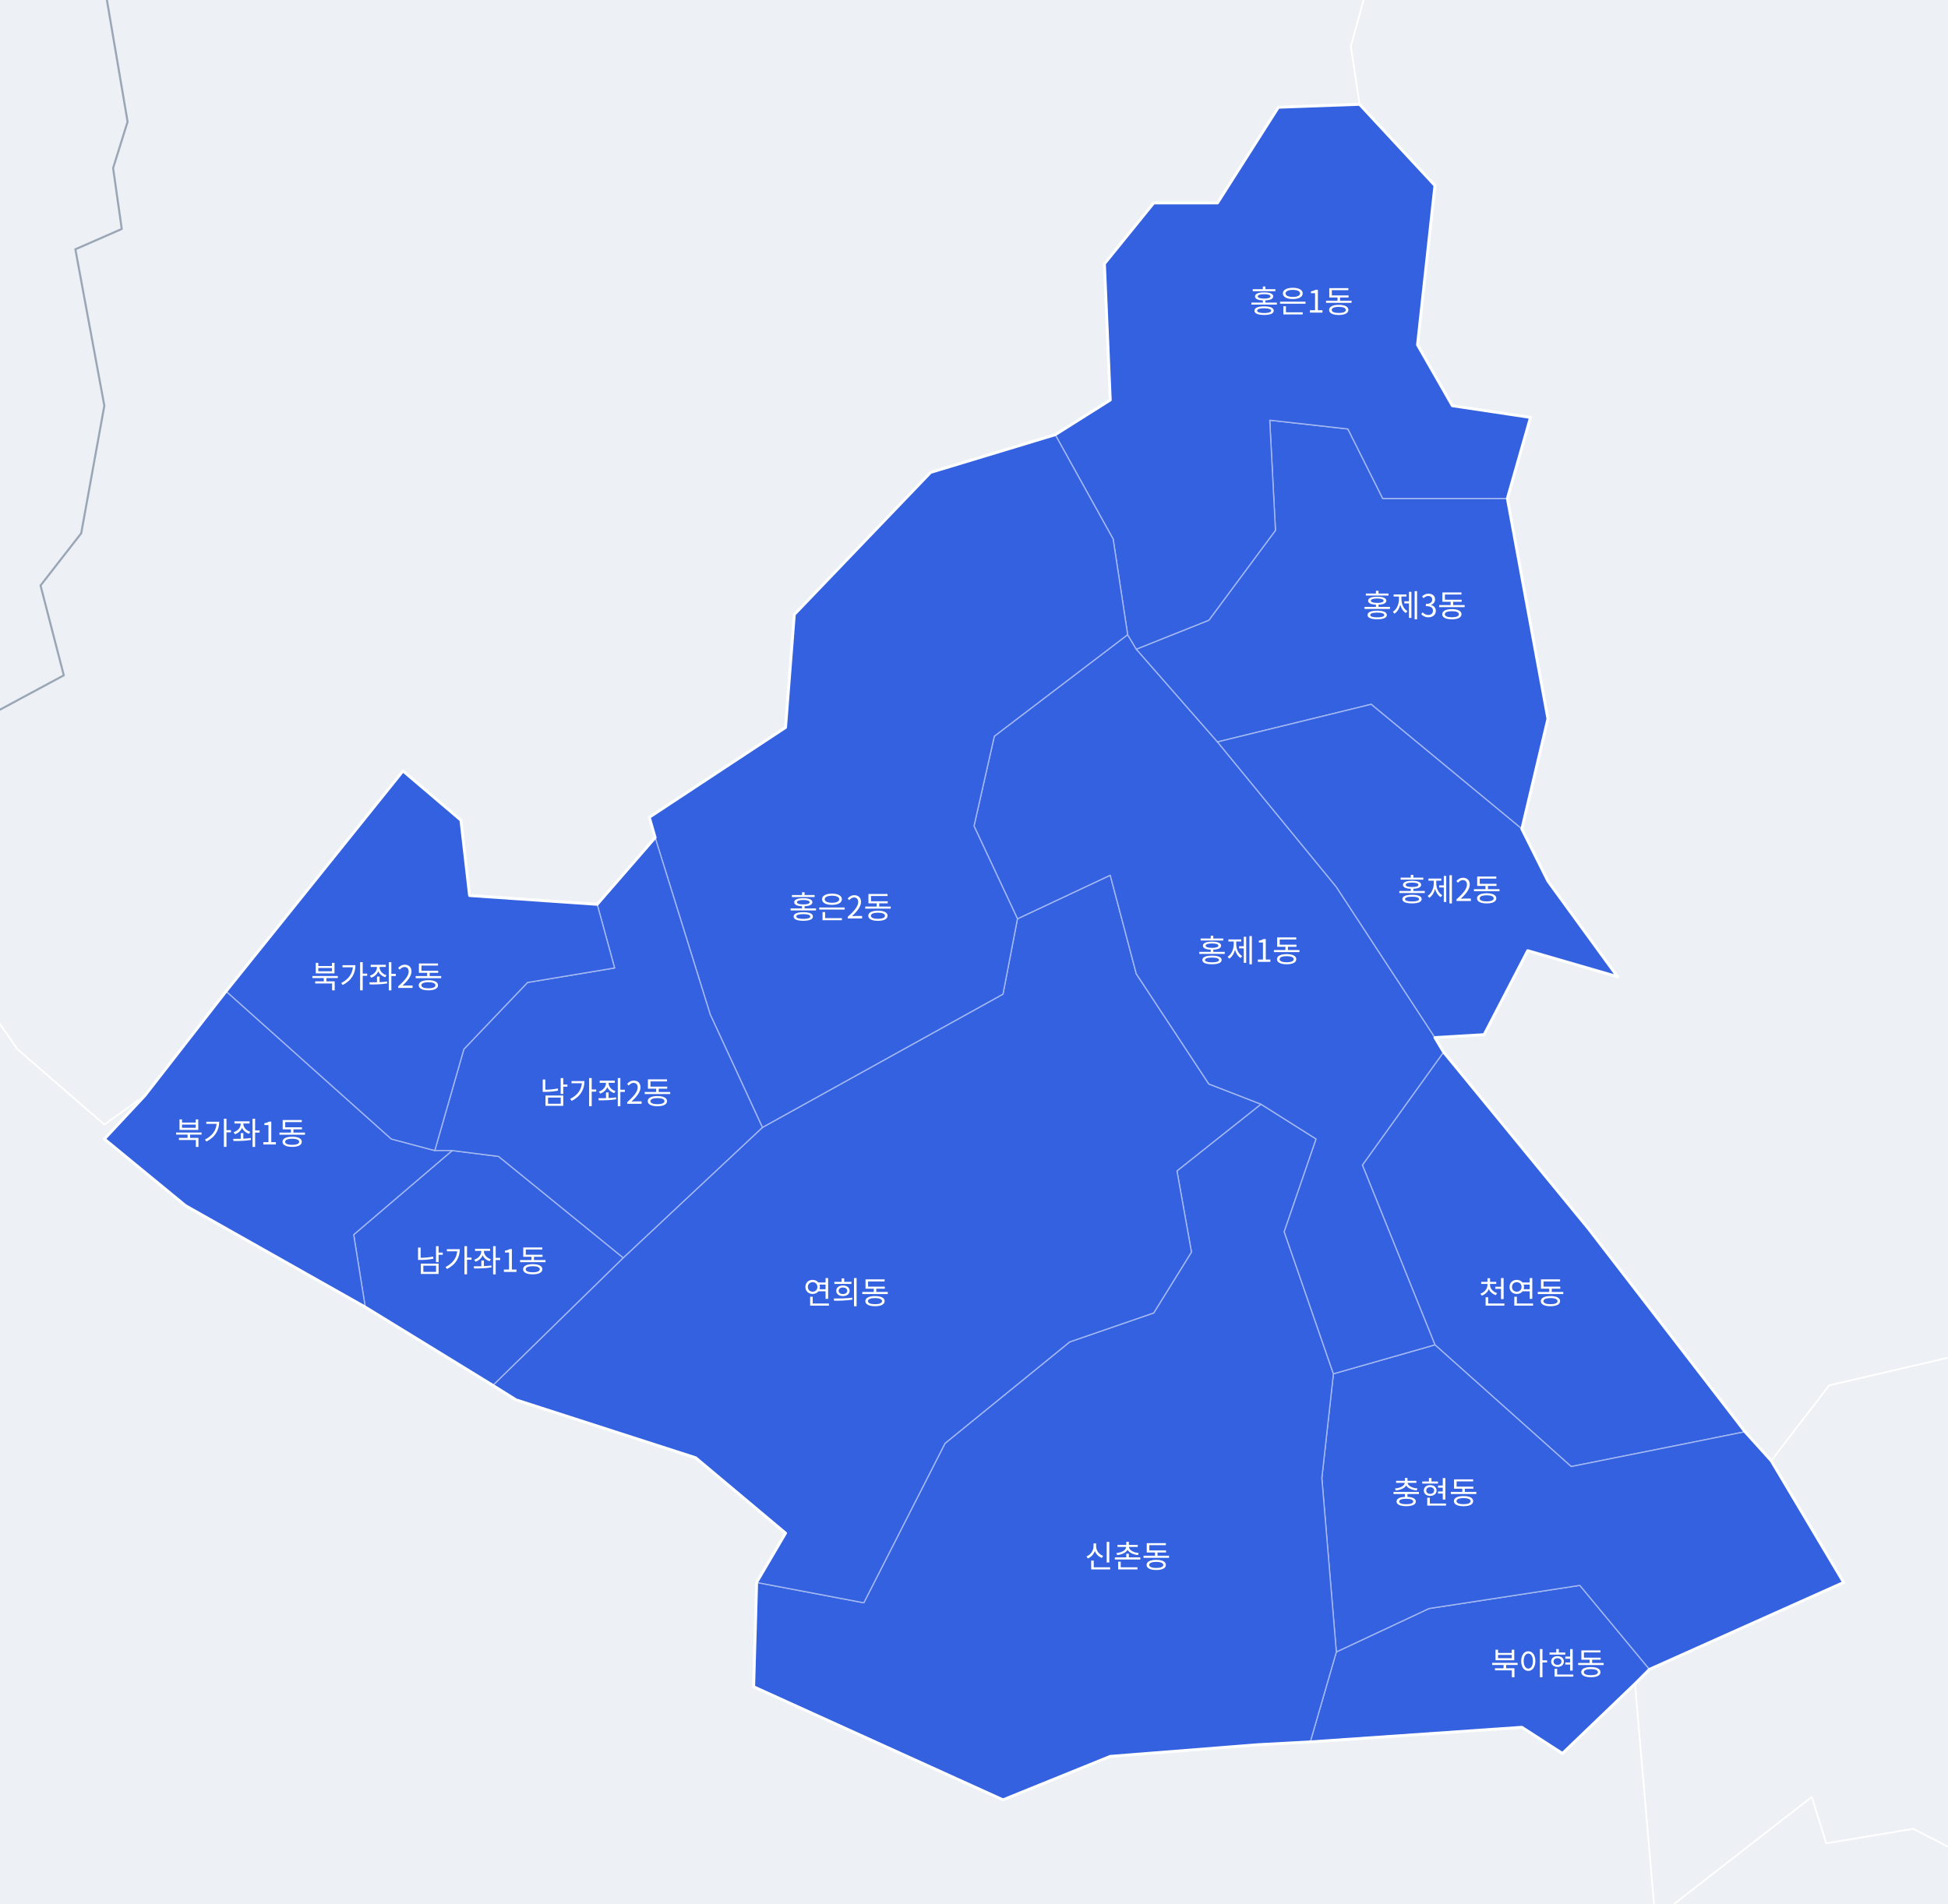
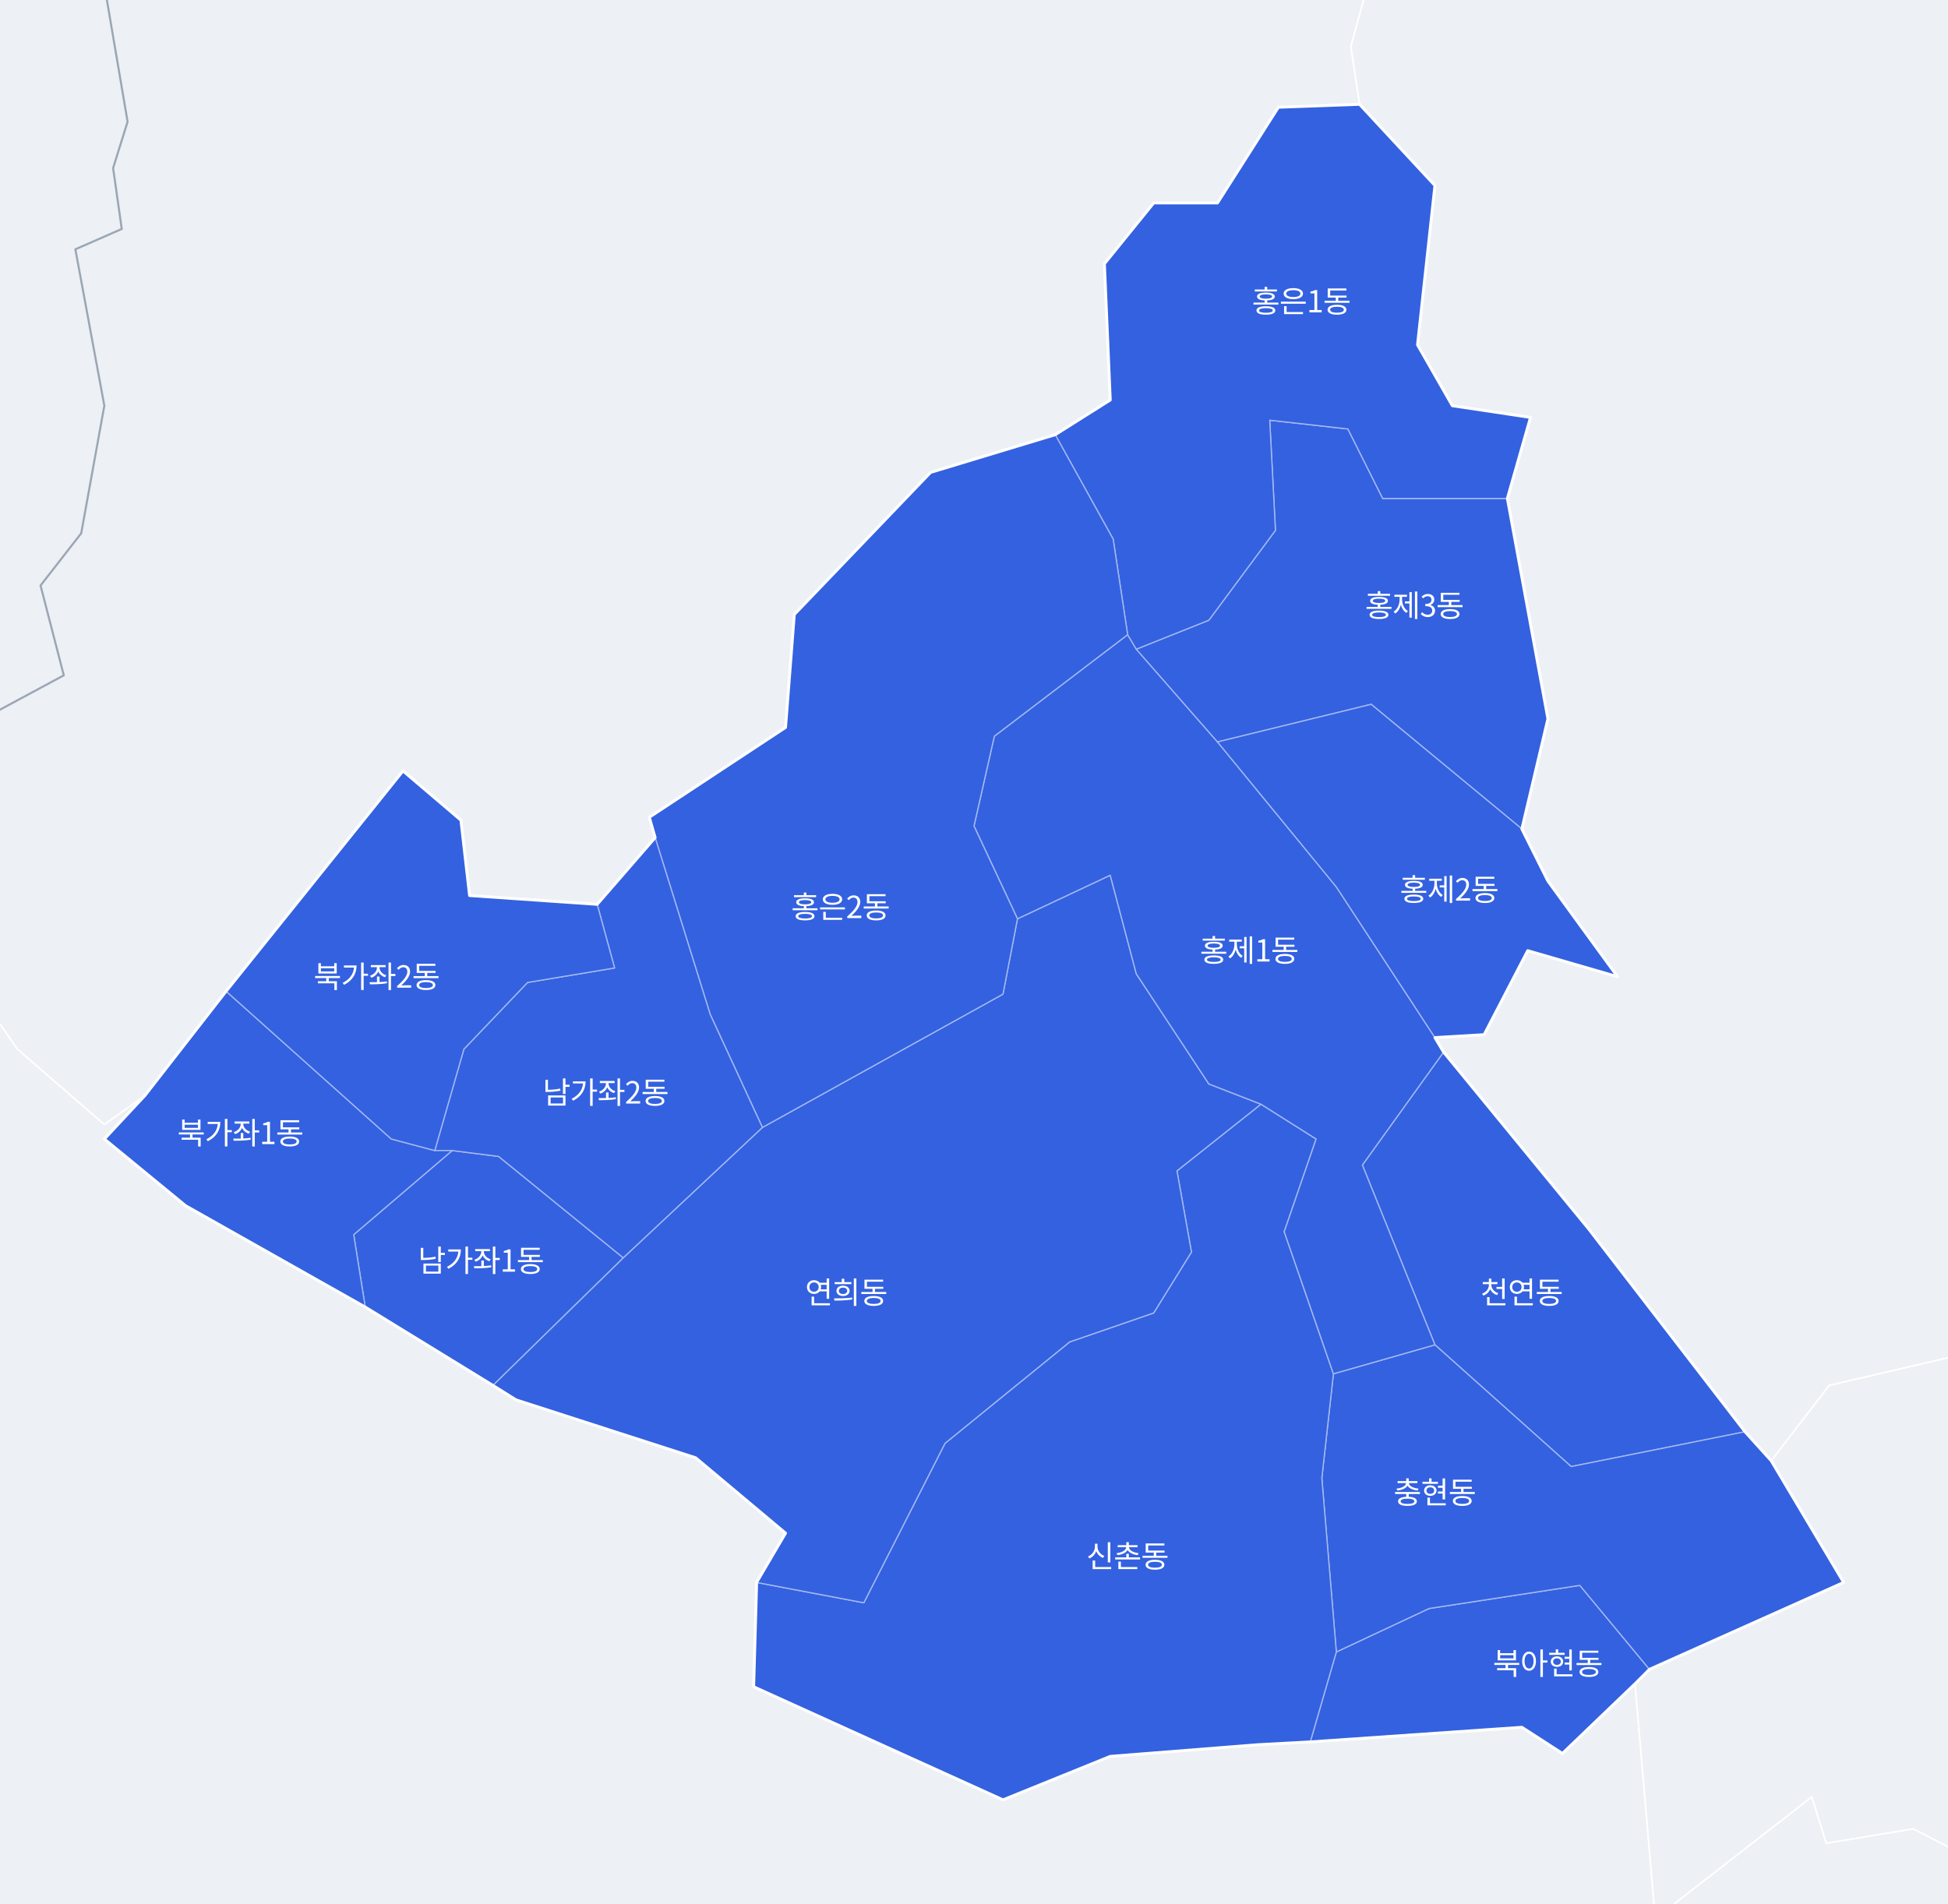
- <svg xmlns="http://www.w3.org/2000/svg" width="1600" height="1564" viewBox="0 0 1600 1564" font-family="'Malgun Gothic','맑은 고딕','Apple SD Gothic Neo','Noto Sans KR','Noto Sans CJK KR',sans-serif">
+ <svg xmlns="http://www.w3.org/2000/svg" width="1600" height="1564" viewBox="0 0 1600 1564" font-family="Pretendard,'Pretendard Variable','Apple SD Gothic Neo','Malgun Gothic','맑은 고딕','Noto Sans KR','Noto Sans CJK KR',sans-serif">
  <g id="배경">
    <path d="M1185.7 864.3L1178.6 852.4 1219 850 1254.8 781 1328.6 802.4 1271.4 723.8 1250 681 1271.4 590.5 1238.1 409.5 1257.1 342.9 1192.9 333.3 1164.3 283.3 1178.6 152.4 1116.7 85.7 1109.5 38.1 1120 0 1600 0 1600 1115.4 1502.4 1138.1 1454.8 1200 1433.3 1176.2 1304.8 1009.5Z" fill="#EDF0F4" fill-rule="evenodd" />
    <path d="M1600 1517.1L1571.4 1502.4 1500 1514.3 1488.1 1476.2 1375.2 1564 1358.5 1564 1342.9 1383.3 1354.8 1371.4 1514.3 1300 1454.8 1200 1502.4 1138.1 1600 1115.4Z" fill="#EDF0F4" fill-rule="evenodd" />
    <path d="M1600 1564L1375.2 1564 1488.1 1476.2 1500 1514.3 1571.4 1502.4 1600 1517.1Z" fill="#EDF0F4" fill-rule="evenodd" />
    <path d="M119 900L85.7 923.8 14.3 861.9 0 841.3 0 583 52.4 554.8 33.3 481 66.7 438.1 85.7 333.3 61.9 204.8 100 188.1 92.9 138.1 104.8 100 87.8 0 1120 0 1109.5 38.1 1116.7 85.7 1050 88.1 1000 166.7 947.6 166.7 907.1 216.7 911.9 328.6 866.7 357.1 764.3 388.1 652.4 504.8 645.2 597.6 533.3 671.4 538.1 688.1 490.5 742.9 385.7 735.7 378.6 673.8 331 633.3 185.7 814.3Z" fill="#EDF0F4" fill-rule="evenodd" />
    <path d="M0 1564L0 841.3 14.3 861.9 85.7 923.8 119 900 85.7 935.7 152.4 990.5 300 1073.8 404.8 1138.1 423.8 1150 571.4 1197.6 645.2 1259.5 621.4 1300 621.4 1302.4 619 1385.7 823.8 1478.6 911.9 1442.9 1033.3 1433.3 1076.2 1431 1250 1419 1283.3 1440.5 1342.9 1383.3 1358.5 1564Z" fill="#EDF0F4" fill-rule="evenodd" />
    <path d="M0 0L87.8 0 104.8 100 92.9 138.1 100 188.1 61.9 204.8 85.7 333.3 66.7 438.1 33.3 481 52.4 554.8 0 583Z" fill="#EDF0F4" fill-rule="evenodd" />
    <path d="M1600 1115.4L1502.4 1138.1 1454.8 1200 1433.3 1176.2 1304.8 1009.5 1185.7 864.3 1178.6 852.4 1219 850 1254.8 781 1328.6 802.4 1271.4 723.8 1250 681 1271.4 590.5 1238.1 409.5 1257.1 342.9 1192.9 333.3 1164.3 283.3 1178.6 152.4 1116.7 85.7 1109.5 38.1 1120 0" fill="none" stroke="#FFFFFF" stroke-width="1.2" stroke-linejoin="round" stroke-linecap="round" />
    <path d="M1600 1517.1L1571.4 1502.4 1500 1514.3 1488.1 1476.2 1375.2 1564M1358.5 1564L1342.9 1383.3 1354.8 1371.4 1514.3 1300 1454.8 1200 1502.4 1138.1 1600 1115.4" fill="none" stroke="#FFFFFF" stroke-width="1.2" stroke-linejoin="round" stroke-linecap="round" />
    <path d="M1375.2 1564L1488.1 1476.2 1500 1514.3 1571.4 1502.4 1600 1517.1" fill="none" stroke="#FFFFFF" stroke-width="1.2" stroke-linejoin="round" stroke-linecap="round" />
    <path d="M1120 0L1109.5 38.1 1116.7 85.7 1050 88.1 1000 166.7 947.6 166.7 907.1 216.7 911.9 328.6 866.7 357.1 764.3 388.1 652.4 504.8 645.2 597.6 533.3 671.4 538.1 688.1 490.5 742.9 385.7 735.7 378.6 673.8 331 633.3 185.7 814.3 119 900 85.7 923.8 14.3 861.9 0 841.3M0 583L52.4 554.8 33.3 481 66.7 438.1 85.7 333.3 61.9 204.8 100 188.1 92.9 138.1 104.8 100 87.8 0" fill="none" stroke="#FFFFFF" stroke-width="1.2" stroke-linejoin="round" stroke-linecap="round" />
    <path d="M0 841.3L14.3 861.9 85.7 923.8 119 900 85.7 935.7 152.4 990.5 300 1073.8 404.8 1138.1 423.8 1150 571.4 1197.6 645.2 1259.5 621.4 1300 621.4 1302.4 619 1385.7 823.8 1478.6 911.9 1442.9 1033.3 1433.3 1076.2 1431 1250 1419 1283.3 1440.5 1342.9 1383.3 1358.5 1564" fill="none" stroke="#FFFFFF" stroke-width="1.2" stroke-linejoin="round" stroke-linecap="round" />
    <path d="M87.8 0L104.8 100 92.9 138.1 100 188.1 61.9 204.8 85.7 333.3 66.7 438.1 33.3 481 52.4 554.8 0 583" fill="none" stroke="#FFFFFF" stroke-width="1.2" stroke-linejoin="round" stroke-linecap="round" />
  </g>
  <g id="대상_내부">
    <path id="서울특별시_서대문구_천연동" d="M1304.8 1009.5L1185.7 864.3 1119 957.1 1178.6 1104.8 1290.5 1204.8 1433.3 1176.2Z" fill="#3361E0" fill-rule="evenodd" stroke="#A3B8F1" stroke-width="1" stroke-linejoin="round" />
    <path id="서울특별시_서대문구_북아현동" d="M1354.8 1371.4L1297.6 1302.4 1173.8 1321.4 1097.6 1357.1 1076.2 1431 1250 1419 1283.3 1440.5 1342.9 1383.3Z" fill="#3361E0" fill-rule="evenodd" stroke="#A3B8F1" stroke-width="1" stroke-linejoin="round" />
    <path id="서울특별시_서대문구_충현동" d="M1433.3 1176.2L1290.5 1204.8 1178.6 1104.8 1095.2 1128.6 1085.7 1214.3 1097.6 1357.1 1173.8 1321.4 1297.6 1302.4 1354.8 1371.4 1514.3 1300 1454.8 1200Z" fill="#3361E0" fill-rule="evenodd" stroke="#A3B8F1" stroke-width="1" stroke-linejoin="round" />
    <path id="서울특별시_서대문구_신촌동" d="M1095.2 1128.6L1054.8 1011.9 1081 935.7 1035.7 907.1 966.7 961.9 978.6 1028.6 947.6 1078.6 878.6 1102.4 776.2 1185.7 709.5 1316.7 621.4 1300 621.4 1302.4 619 1385.7 823.8 1478.6 911.9 1442.9 1033.3 1433.3 1076.2 1431 1097.6 1357.1 1085.7 1214.3Z" fill="#3361E0" fill-rule="evenodd" stroke="#A3B8F1" stroke-width="1" stroke-linejoin="round" />
    <path id="서울특별시_서대문구_연희동" d="M1035.7 907.1L992.9 890.5 933.3 800 911.9 719 835.7 754.8 823.8 816.7 626.2 926.2 511.9 1033.3 404.8 1138.1 423.8 1150 571.4 1197.6 645.2 1259.5 621.4 1300 709.5 1316.7 776.2 1185.7 878.6 1102.4 947.6 1078.6 978.6 1028.6 966.7 961.9Z" fill="#3361E0" fill-rule="evenodd" stroke="#A3B8F1" stroke-width="1" stroke-linejoin="round" />
    <path id="서울특별시_서대문구_홍제1동" d="M933.3 533.3L926.2 521.4 816.7 604.8 800 678.6 835.7 754.8 911.9 719 933.3 800 992.9 890.5 1035.7 907.1 1081 935.7 1054.8 1011.9 1095.2 1128.6 1178.6 1104.8 1119 957.1 1185.7 864.3 1178.6 852.4 1097.6 728.6 1000 609.5Z" fill="#3361E0" fill-rule="evenodd" stroke="#A3B8F1" stroke-width="1" stroke-linejoin="round" />
    <path id="서울특별시_서대문구_홍제3동" d="M1238.1 409.5L1135.7 409.5 1107.1 352.4 1042.9 345.2 1047.6 435.7 992.9 509.5 933.3 533.3 1000 609.5 1126.2 578.6 1250 681 1271.4 590.5Z" fill="#3361E0" fill-rule="evenodd" stroke="#A3B8F1" stroke-width="1" stroke-linejoin="round" />
    <path id="서울특별시_서대문구_홍제2동" d="M1250 681L1126.2 578.6 1000 609.5 1097.6 728.6 1178.6 852.4 1219 850 1254.8 781 1328.6 802.4 1271.4 723.8Z" fill="#3361E0" fill-rule="evenodd" stroke="#A3B8F1" stroke-width="1" stroke-linejoin="round" />
    <path id="서울특별시_서대문구_홍은1동" d="M1178.6 152.4L1116.7 85.7 1050 88.1 1000 166.7 947.6 166.7 907.1 216.7 911.9 328.6 866.7 357.1 914.3 442.9 926.2 521.4 933.3 533.3 992.9 509.5 1047.6 435.7 1042.9 345.2 1107.1 352.4 1135.7 409.5 1238.1 409.5 1257.1 342.9 1192.9 333.3 1164.3 283.3Z" fill="#3361E0" fill-rule="evenodd" stroke="#A3B8F1" stroke-width="1" stroke-linejoin="round" />
    <path id="서울특별시_서대문구_홍은2동" d="M866.7 357.1L764.3 388.1 652.4 504.8 645.2 597.6 533.3 671.4 538.1 688.1 583.3 833.3 626.2 926.2 823.8 816.7 835.7 754.8 800 678.6 816.7 604.8 926.2 521.4 914.3 442.9Z" fill="#3361E0" fill-rule="evenodd" stroke="#A3B8F1" stroke-width="1" stroke-linejoin="round" />
    <path id="서울특별시_서대문구_남가좌1동" d="M511.9 1033.3L409.5 950 371.4 945.2 290.5 1014.3 300 1073.8 404.8 1138.1Z" fill="#3361E0" fill-rule="evenodd" stroke="#A3B8F1" stroke-width="1" stroke-linejoin="round" />
    <path id="서울특별시_서대문구_남가좌2동" d="M626.2 926.2L583.3 833.3 538.1 688.1 490.5 742.9 504.8 795.2 433.3 807.1 381 861.9 357.1 945.2 371.4 945.2 409.5 950 511.9 1033.3Z" fill="#3361E0" fill-rule="evenodd" stroke="#A3B8F1" stroke-width="1" stroke-linejoin="round" />
    <path id="서울특별시_서대문구_북가좌1동" d="M357.1 945.2L321.4 935.7 185.7 814.3 119 900 85.7 935.7 152.4 990.5 300 1073.8 290.5 1014.3 371.4 945.2Z" fill="#3361E0" fill-rule="evenodd" stroke="#A3B8F1" stroke-width="1" stroke-linejoin="round" />
    <path id="서울특별시_서대문구_북가좌2동" d="M490.5 742.9L385.7 735.7 378.6 673.8 331 633.3 185.7 814.3 321.4 935.7 357.1 945.2 381 861.9 433.3 807.1 504.8 795.2Z" fill="#3361E0" fill-rule="evenodd" stroke="#A3B8F1" stroke-width="1" stroke-linejoin="round" />
  </g>
  <g id="대상">
    <path d="M1033.3 1433.3L911.9 1442.9 823.8 1478.6 619 1385.7 621.4 1302.4 621.4 1300 645.2 1259.5 571.4 1197.6 423.8 1150 404.8 1138.1 300 1073.8 152.4 990.5 85.7 935.7 119 900 185.7 814.3 331 633.3 378.6 673.8 385.7 735.7 490.5 742.9 538.1 688.1 533.3 671.4 645.2 597.6 652.4 504.8 764.3 388.1 866.7 357.1 911.9 328.6 907.1 216.7 947.6 166.7 1000 166.7 1050 88.1 1116.7 85.7 1178.6 152.4 1164.3 283.3 1192.9 333.3 1257.1 342.9 1238.1 409.5 1271.4 590.5 1250 681 1271.4 723.8 1328.6 802.4 1254.8 781 1219 850 1178.6 852.4 1185.7 864.3 1304.8 1009.5 1433.3 1176.2 1454.8 1200 1514.3 1300 1354.8 1371.4 1342.9 1383.3 1283.3 1440.5 1250 1419 1076.2 1431 1033.3 1433.3" fill="none" stroke="#FFFFFF" stroke-width="2.4" stroke-linejoin="round" stroke-linecap="round" />
  </g>
  <g id="시도경계">
    <path d="M0 583L52.4 554.8 33.3 481 66.7 438.1 85.7 333.3 61.9 204.8 100 188.1 92.9 138.1 104.8 100 87.8 0M87.8 0L104.8 100 92.9 138.1 100 188.1 61.9 204.8 85.7 333.3 66.7 438.1 33.3 481 52.4 554.8 0 583" fill="none" stroke="#9AA6B5" stroke-width="1.7" stroke-linejoin="round" stroke-linecap="round" />
  </g>
  <g id="지명" text-anchor="middle">
-     <text x="695.2" y="1071.1" font-size="25.6" font-weight="500" fill="#FFFFFF">연희동</text>
-     <text x="926.2" y="1287.8" font-size="25.6" font-weight="500" fill="#FFFFFF">신촌동</text>
-     <text x="690.5" y="754.5" font-size="25.6" font-weight="500" fill="#FFFFFF">홍은2동</text>
-     <text x="1026.2" y="790.2" font-size="25.6" font-weight="500" fill="#FFFFFF">홍제1동</text>
-     <text x="1069" y="256.8" font-size="25.6" font-weight="500" fill="#FFFFFF">홍은1동</text>
-     <text x="1178.6" y="1235.4" font-size="25.6" font-weight="500" fill="#FFFFFF">충현동</text>
-     <text x="1161.9" y="506.8" font-size="25.6" font-weight="500" fill="#FFFFFF">홍제3동</text>
-     <text x="1250" y="1071.1" font-size="25.6" font-weight="500" fill="#FFFFFF">천연동</text>
-     <text x="497.6" y="906.8" font-size="25.6" font-weight="500" fill="#FFFFFF">남가좌2동</text>
-     <text x="309.5" y="811.6" font-size="25.6" font-weight="500" fill="#FFFFFF">북가좌2동</text>
-     <text x="1190.5" y="740.2" font-size="25.6" font-weight="500" fill="#FFFFFF">홍제2동</text>
-     <text x="197.6" y="940.2" font-size="25.6" font-weight="500" fill="#FFFFFF">북가좌1동</text>
-     <text x="395.2" y="1044.9" font-size="25.6" font-weight="500" fill="#FFFFFF">남가좌1동</text>
-     <text x="1271.4" y="1375.9" font-size="25.6" font-weight="500" fill="#FFFFFF">북아현동</text>
+     <text x="695.2" y="1070.9" font-size="25" font-weight="500" letter-spacing="-0.5" fill="#FFFFFF">연희동</text>
+     <text x="926.2" y="1287.6" font-size="25" font-weight="500" letter-spacing="-0.5" fill="#FFFFFF">신촌동</text>
+     <text x="690.5" y="754.2" font-size="25" font-weight="500" letter-spacing="-0.5" fill="#FFFFFF">홍은2동</text>
+     <text x="1026.2" y="789.9" font-size="25" font-weight="500" letter-spacing="-0.5" fill="#FFFFFF">홍제1동</text>
+     <text x="1069" y="256.6" font-size="25" font-weight="500" letter-spacing="-0.5" fill="#FFFFFF">홍은1동</text>
+     <text x="1178.6" y="1235.2" font-size="25" font-weight="500" letter-spacing="-0.5" fill="#FFFFFF">충현동</text>
+     <text x="1161.9" y="506.6" font-size="25" font-weight="500" letter-spacing="-0.5" fill="#FFFFFF">홍제3동</text>
+     <text x="1250" y="1070.9" font-size="25" font-weight="500" letter-spacing="-0.5" fill="#FFFFFF">천연동</text>
+     <text x="497.6" y="906.6" font-size="25" font-weight="500" letter-spacing="-0.5" fill="#FFFFFF">남가좌2동</text>
+     <text x="309.5" y="811.4" font-size="25" font-weight="500" letter-spacing="-0.5" fill="#FFFFFF">북가좌2동</text>
+     <text x="1190.5" y="739.9" font-size="25" font-weight="500" letter-spacing="-0.5" fill="#FFFFFF">홍제2동</text>
+     <text x="197.6" y="939.9" font-size="25" font-weight="500" letter-spacing="-0.5" fill="#FFFFFF">북가좌1동</text>
+     <text x="395.2" y="1044.7" font-size="25" font-weight="500" letter-spacing="-0.5" fill="#FFFFFF">남가좌1동</text>
+     <text x="1271.4" y="1375.7" font-size="25" font-weight="500" letter-spacing="-0.5" fill="#FFFFFF">북아현동</text>
  </g>
</svg>
